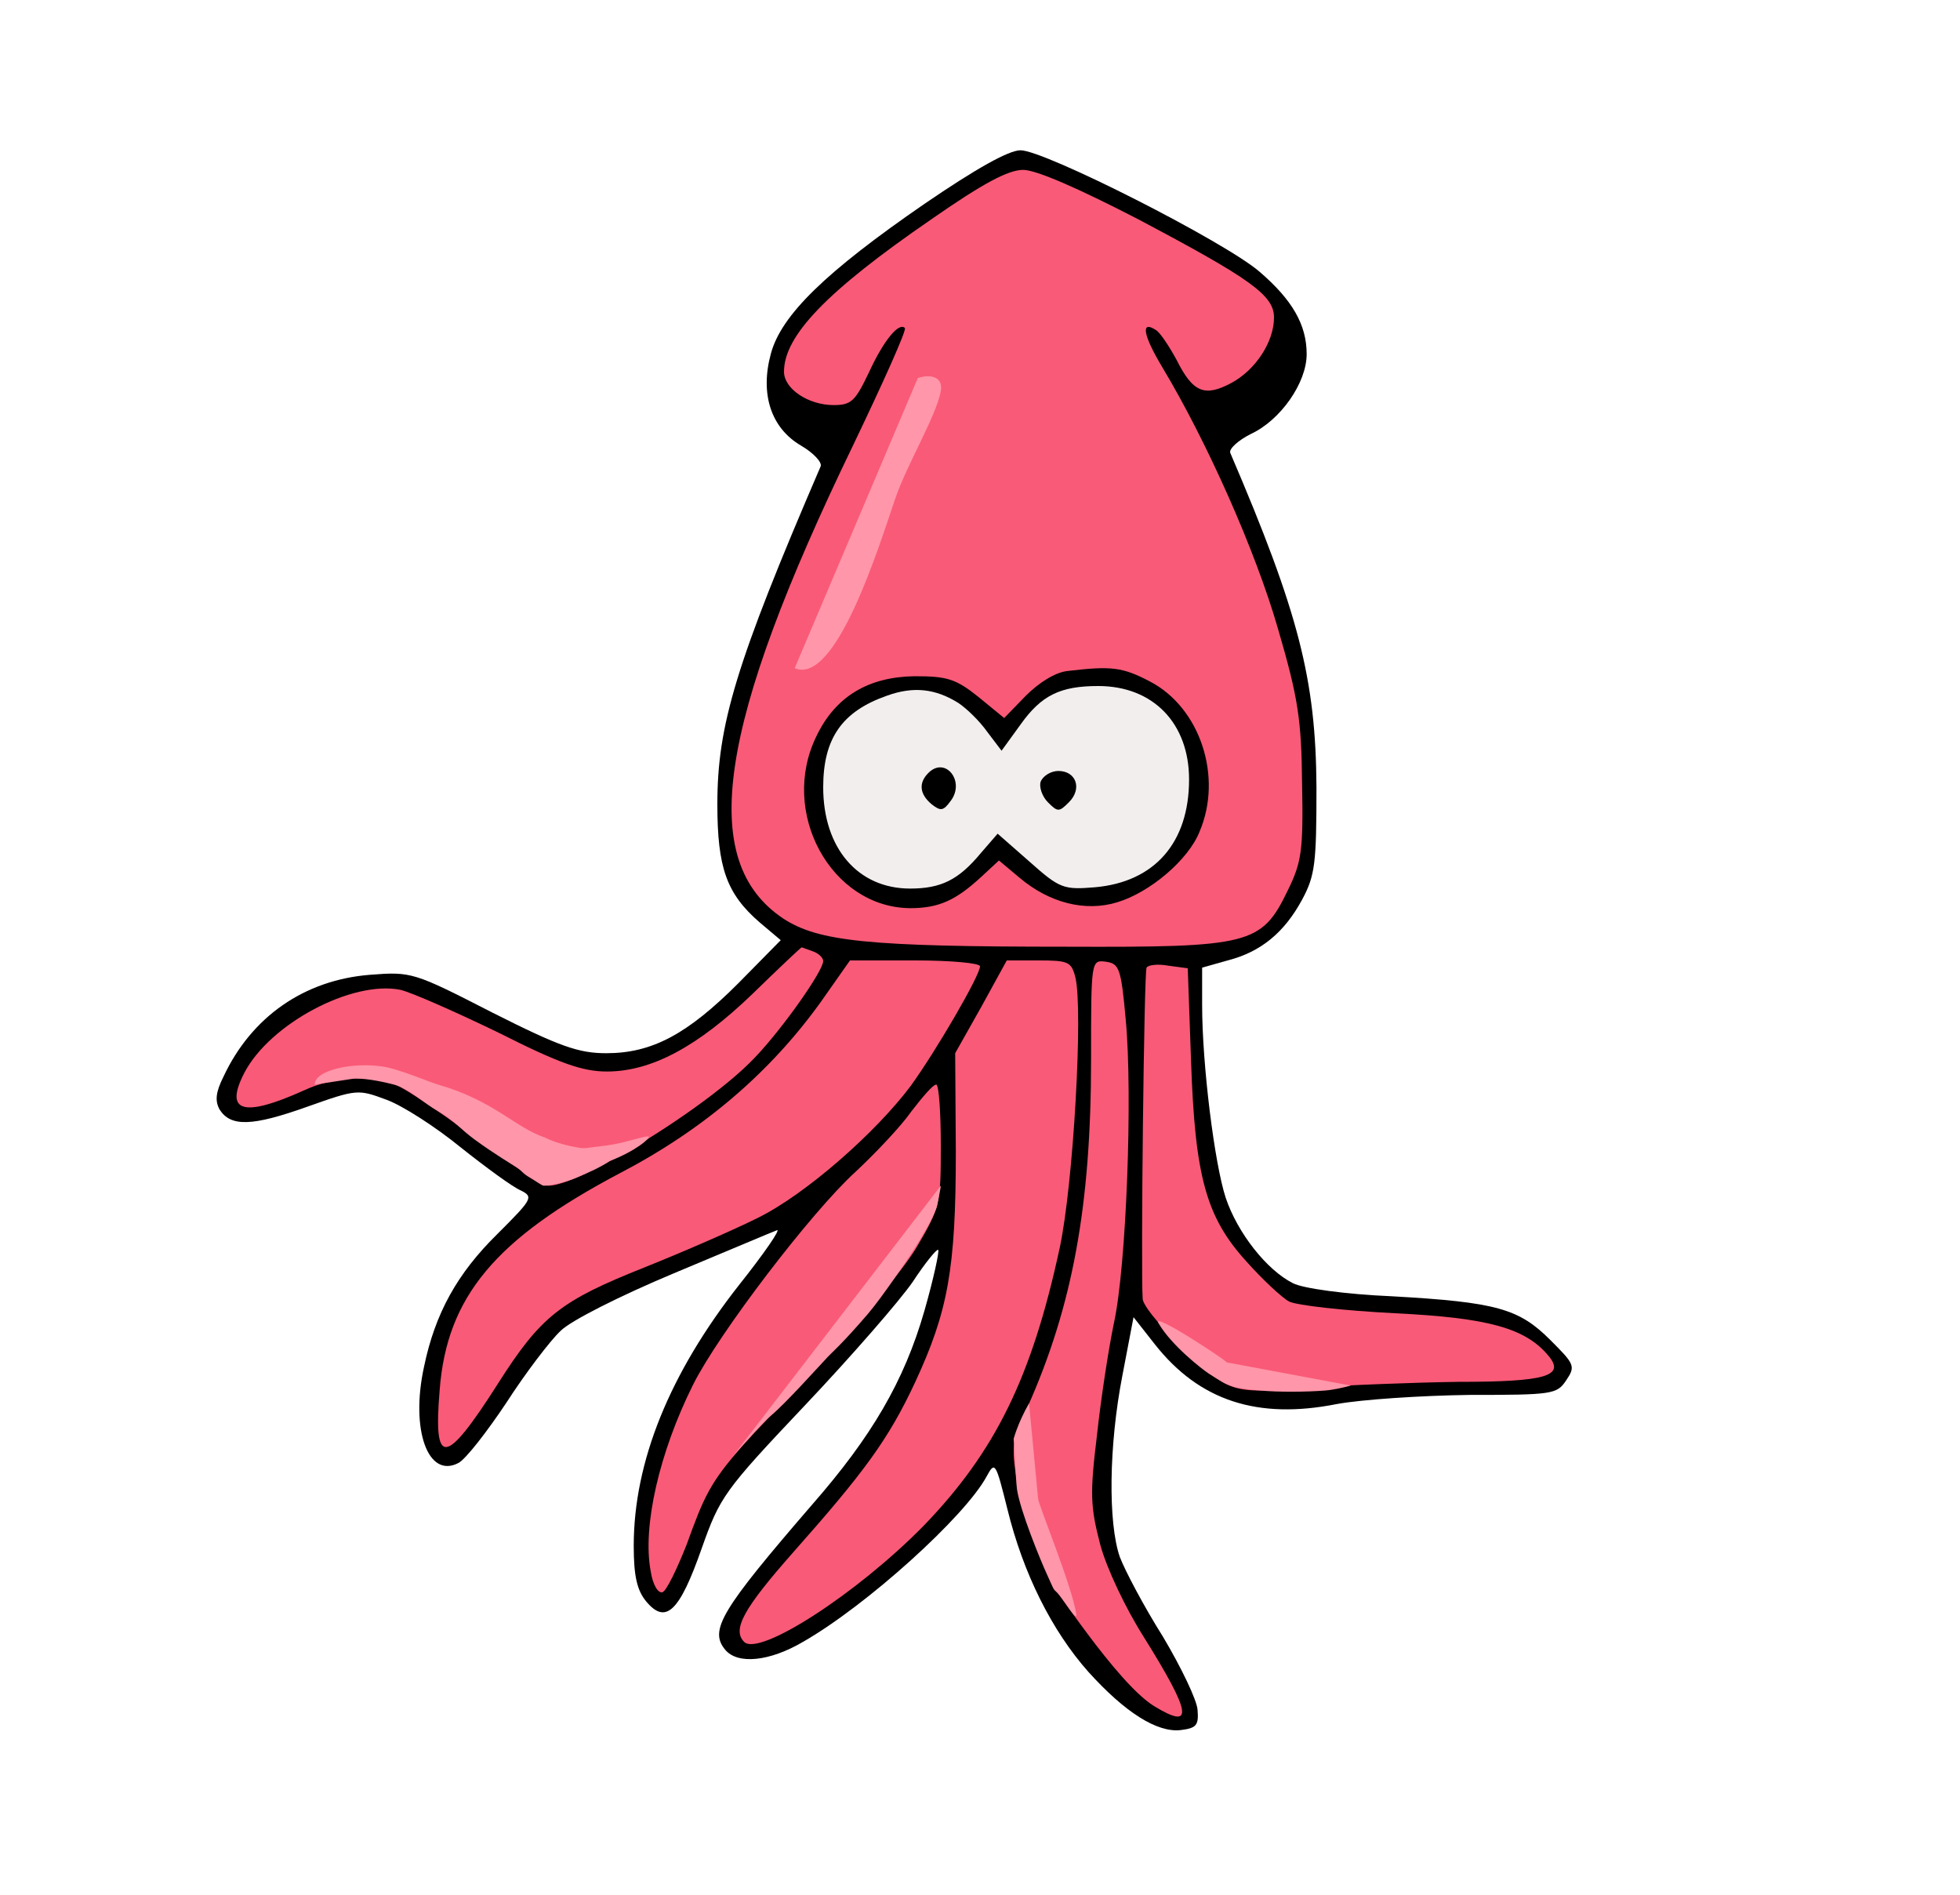
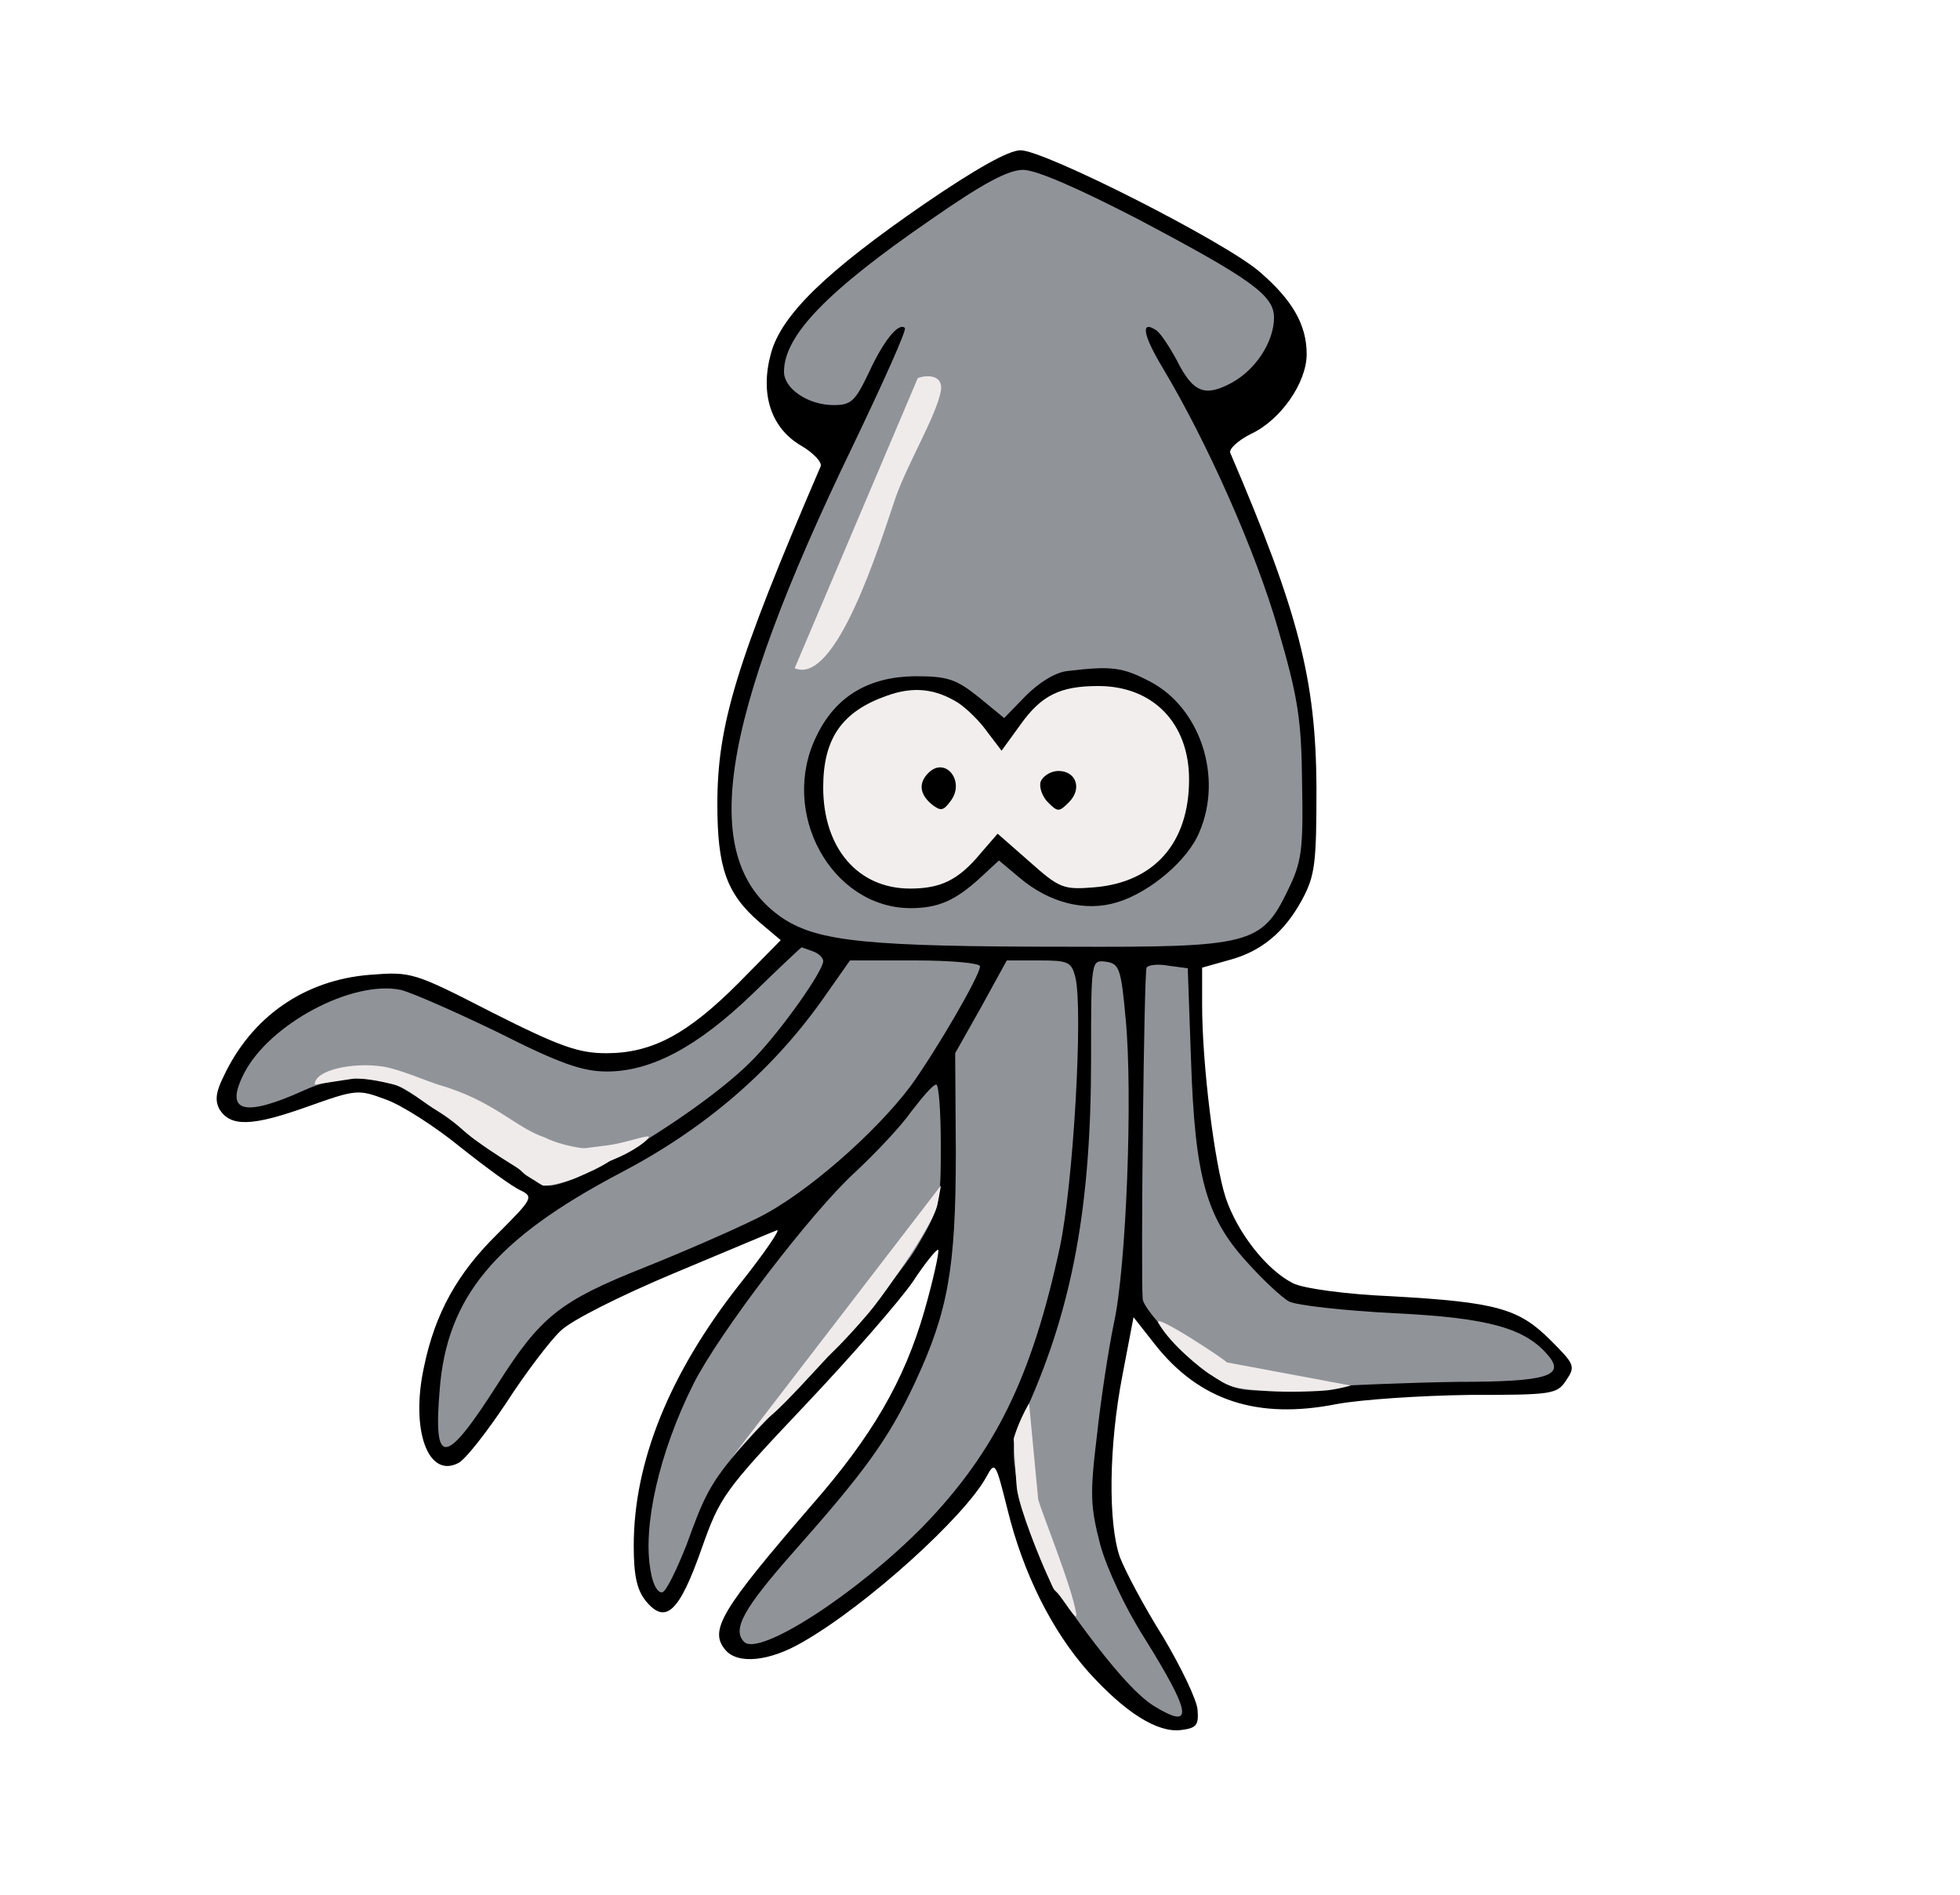
- <svg xmlns="http://www.w3.org/2000/svg" xmlns:ns1="http://vectornator.io" height="100%" style="fill-rule:evenodd;clip-rule:evenodd;stroke-linecap:round;stroke-linejoin:round;" xml:space="preserve" width="100%" version="1.1" viewBox="0 0 300 290">
-   <defs />
-   <g id="Untitled" ns1:layerName="Untitled">
-     <path d="M141.5+31.2C126.4+41.6+119.6+48.2+118+54.1C116.3+60.3+118+65.5+122.6+68.2C124.5+69.3+125.9+70.8+125.6+71.4C112.6+101.6+109.8+111+109.8+123.1C109.8+132.8+111.2+136.8+116.3+141.2L119.5+143.9L113+150.5C105.2+158.3+99.8+161.2+92.8+161.2C88.6+161.2+85.7+160.2+75.4+155C63.3+148.8+63+148.7+56.6+149.2C46.6+150+38.5+155.6+34.2+164.8C33+167.2+32.9+168.5+33.6+169.8C35.3+172.5+38.6+172.4+47+169.4C54.6+166.7+54.8+166.7+59.1+168.3C61.6+169.2+66.7+172.5+70.5+175.6C74.4+178.7+78.5+181.7+79.7+182.2C81.7+183.2+81.5+183.5+76.1+188.9C70+194.9+66.6+201+64.9+209.2C62.8+218.8+65.5+226.4+70.2+223.9C71.3+223.3+74.5+219.2+77.5+214.7C80.4+210.2+84.2+205.2+85.8+203.7C87.4+202.1+95+198.3+103.1+194.9C111+191.6+118.1+188.6+118.9+188.3C119.6+188+117+191.8+113.1+196.7C102.5+210.2+97+223.7+97+236.6C97+241.2+97.5+243.4+98.9+245.1C101.9+248.7+104+246.7+107.4+237C110.2+229.1+110.8+228.2+123.2+215.1C130.3+207.6+137.7+199.1+139.7+196.2C141.6+193.3+143.4+191.1+143.6+191.3C143.8+191.5+142.9+195.7+141.5+200.6C138.4+211.4+133.4+219.9+124.3+230.3C110.4+246.4+108.5+249.5+111+252.5C112.9+254.8+117.8+254.3+122.9+251.3C132.7+245.7+147.7+232.1+151+226C152.3+223.6+152.4+223.8+154.2+231C156.6+240.8+161+249.6+166.6+255.9C172.2+262.1+177.1+265.2+180.7+264.8C183.1+264.5+183.5+264.1+183.3+261.7C183.2+260.2+180.8+255.2+178+250.5C175.1+245.9+172.2+240.4+171.4+238.3C169.6+233.1+169.7+221.3+171.8+210.5L173.5+201.6L176.8+205.8C183.6+214.4+192.5+217.3+204.6+214.9C208.4+214.2+217.5+213.6+224.9+213.5C237.6+213.5+238.3+213.4+239.7+211.3C241.2+209.1+241+208.8+237.3+205.1C232.5+200.3+229.1+199.3+213+198.4C206+198.1+199.4+197.2+197.9+196.4C193.9+194.4+189.4+188.7+187.6+183.3C185.9+178.1+184+163+184+153.8L184+148.1L187.9+147C193+145.7+196.6+142.7+199.3+137.7C201.3+134+201.5+132.1+201.5+120.5C201.4+104+198.8+93.8+188.3+69.3C188.1+68.7+189.5+67.4+191.5+66.4C196+64.3+200+58.6+200+54.2C200+49.7+197.8+45.9+192.8+41.6C187.5+37+159.9+23+156.2+23C154.4+23+149.4+25.8+141.5+31.2Z" opacity="1" fill="#000000" />
-     <path d="M174.1+33.5C191.5+42.7+195+45.2+195+48.6C195+52.3+192.2+56.6+188.5+58.6C184.4+60.8+182.6+60.1+180.1+55.1C178.9+52.9+177.5+50.8+176.9+50.5C174.6+49+174.9+51.2+177.9+56.2C184.8+67.7+192.2+84.4+195.6+96.2C198.7+106.8+199.2+110.1+199.3+120C199.5+130.3+199.2+132+197.1+136.3C193.1+144.6+191.3+145+163.3+144.9C132.8+144.9+125.3+144.1+119.9+140.6C106.7+131.8+109.8+111.1+130.6+68.1C135.2+58.5+138.8+50.5+138.5+50.2C137.6+49.3+135.3+52+133+57C130.9+61.4+130.3+62+127.6+62C123.7+62+120+59.5+120+56.9C120+51.4+126.5+44.6+142.5+33.6C150.4+28.1+154.3+26+156.6+26C158.6+26+165+28.8+174.1+33.5Z" opacity="1" fill="#f95a77" />
-     <path d="M124.4+145.6C125.3+145.9+126+146.6+126+147.1C126+148.6+119.8+157.4+115.6+161.8C111.221+166.475+101.976+172.9+94.431+177.119C89.225+180.029+84.829+181.89+83.4+181.4C82.3+181+77.4+177.6+72.3+173.9C67.3+170.1+62+166.6+60.5+166C56.5+164.5+51+164.8+46.5+166.9C37.2+171.1+34.3+170.2+37.4+164.2C41.3+156.7+53.9+150+61.3+151.5C63+151.9+69.8+154.9+76.4+158.1C85.7+162.8+89.2+164+92.9+164C99.7+164+106.8+160.2+115.2+152.1C119.2+148.2+122.6+145+122.7+145C122.8+145+123.5+145.3+124.4+145.6Z" opacity="1" fill="#f95a77" />
-     <path d="M150+147.9C150+149.3+143.3+160.8+139.4+166.2C134+173.4+123.3+182.8+116+186.4C112.4+188.2+104.6+191.6+98.6+194C85.8+199.1+82.8+201.4+76.2+211.8C68.1+224.5+66.3+224.6+67.3+212.7C68.4+198.5+75.8+189.6+95+179.5C107.8+172.8+117.9+164.1+125.6+153.4L130.1+147L140.1+147C145.5+147+150+147.4+150+147.9Z" opacity="1" fill="#f95a77" />
-     <path d="M164.6+149.6C165.8+154.5+164.3+181.2+162.2+191C157.9+210.9+152.3+222.2+141.4+233.5C131.2+243.9+116.2+253.6+113.9+251.3C112+249.4+113.9+246.1+121.4+237.6C132.3+225.3+136+220.3+140.1+211.5C145.1+200.7+146.3+194.2+146.3+176.3L146.2+161.2L150.2+154.1L154.1+147L159+147C163.5+147+164+147.2+164.6+149.6Z" opacity="1" fill="#f95a77" />
-     <path d="M172.3+156C173.4+167.5+172.4+193.9+170.5+202.5C169.7+206.3+168.5+214.1+167.9+219.7C166.8+228.7+166.9+230.6+168.4+236.4C169.4+240.1+172.3+246.2+175.1+250.6C182.4+262.3+182.8+264.9+176.6+261.1C170.841+257.508+160.825+241.853+161.12+242.786C161.284+243.304+156.29+230.168+155.9+228C154.7+221.4+154.8+220.8+157.3+215.3C164.2+199.8+167+184.4+167+162.2C167+146.9+167+146.9+169.3+147.2C171.3+147.5+171.6+148.2+172.3+156Z" opacity="1" fill="#f95a77" />
-     <path d="M182.3+162.3C182.9+180.1+184.6+186.3+190.8+193.1C193.2+195.8+196.2+198.6+197.3+199.2C198.5+199.8+205.7+200.6+213.5+201C227.9+201.7+233.5+203.3+237+207.5C239.6+210.6+236.7+211.5+223.2+211.5C216.2+211.6+206+212+200.5+212.4C192.2+213.1+189.9+213+187.4+211.7C185.709+210.805+182.632+208.078+179.954+205.33C179.034+204.386+178.162+203.44+177.409+202.565C175.946+200.864+174.933+199.43+174.9+198.8C174.6+194.5+175.1+148.7+175.5+148.1C175.7+147.7+177.2+147.5+178.8+147.8L181.8+148.2C181.8+148.2+182.3+162.3+182.3+162.3Z" opacity="1" fill="#f95a77" />
-     <path d="M144+175.3C144+184.2+143.9+184.8+140.3+190.9C138.1+194.6+130.9+203.1+123.4+211C119.086+215.465+116.046+218.619+113.803+221.127C108.61+226.933+107.684+229.277+105.1+236.4C103.6+240.2+102+243.5+101.4+243.7C100.7+243.9+99.9+242.5+99.6+240.5C98.3+233.7+100.9+222.3+106.1+211.9C110+204.1+124.2+185.5+130.9+179.4C134+176.5+137.9+172.4+139.5+170.1C141.2+167.9+142.8+166+143.3+166C143.7+166+144+170.2+144+175.3Z" opacity="1" fill="#f95a77" />
-     <path d="M176+104.3C183.7+108.3+187.2+118.9+183.6+127.3C181.9+131.6+176+136.6+171+138.1C166.1+139.6+160.6+138.2+156+134.3L152.9+131.7L150.2+134.2C146.3+137.8+143.7+139+139.3+139C127.2+138.9+119.2+124.3+125+112.6C127.9+106.6+132.9+103.6+140+103.5C145+103.5+146.3+103.9+149.8+106.7L153.7+109.9L157+106.5C159+104.5+161.5+102.9+163.4+102.7C170.1+101.9+171.8+102.1+176+104.3Z" opacity="1" fill="#000000" />
-     <path d="M135.7+106.5C128.9+108.9+126+113+126+120.5C126+129.8+131.3+136+139.3+136C144+136+146.7+134.7+150.1+130.6L152.7+127.6L157.6+131.9C162.2+136+162.8+136.2+167.6+135.8C176.7+135+182+129+182+119.3C182+110.7+176.5+105+168.1+105C162.3+105+159.4+106.4+156.2+110.9L153.3+114.9L151.1+112C149.9+110.3+147.9+108.4+146.7+107.6C143.2+105.4+139.8+105+135.7+106.5Z" opacity="1" fill="#f2eeee" />
-     <path d="M142.1+118.3C140.6+119.8+140.7+121.5+142.6+123.1C144+124.2+144.4+124.1+145.5+122.6C147.8+119.6+144.7+115.7+142.1+118.3ZM159.3+119.6C159+120.4+159.5+121.9+160.4+122.8C161.9+124.3+162.1+124.3+163.6+122.8C165.7+120.7+164.7+118+162+118C160.9+118+159.7+118.7+159.3+119.6Z" opacity="1" fill="#000000" />
-     <path d="M206.76+212.07C205.53+212.398+204.064+212.731+202.798+212.83C200.031+213.047+195.747+213.092+192.932+212.83C188.81+212.448+188.338+212.412+185.02+210.239C183.936+209.528+179.284+205.909+177.312+202.508C176.232+200.645+187.772+208.265+187.772+208.521" opacity="1" fill="#ff96a9" />
-     <path d="M187.772+233.565C216.171+239.035+216.171+239.035+187.772+233.565" opacity="1" fill="#ff3f62" />
-     <path d="M158.899+229.412C158.947+230.279+164.136+242.917+164.729+247.015C164.952+248.557+162.683+244.579+161.758+243.719C161.135+243.14+161.339+243.331+160.25+240.969C159.248+238.794+156.155+231.262+155.663+227.956C155.561+227.27+155.378+224.226+155.261+222.165C155.198+221.043+155.154+220.213+155.154+220.213C155.154+220.213+155.78+217.797+157.507+214.783" opacity="1" fill="#ff96a9" />
-     <path d="M140.478+190.103C137.627+191.45+136.291+195.315+134.212+197.406" opacity="1" fill="#ff3f62" />
-     <path d="M48.169+166C48.134+163.806+53.921+162.537+58.577+163.239C61.112+163.621+65.692+165.608+67.049+166C75.676+168.492+78.806+172.554+83.366+174.088C85.294+175.055+87.527+175.477+88.528+175.648C89.629+175.837+89.541+175.709+92.884+175.314C95.448+175.011+99.026+173.705+99.289+173.968C99.551+174.23+97.191+176.226+93.282+177.717C92.072+178.575+90.109+179.462+88.265+180.243C86.816+180.857+84.483+181.478+83.242+181.478C82.933+181.478+81.996+180.751+81.103+180.243C79.946+179.585+79.779+179.07+79.035+178.628C78.593+178.365+75.693+176.642+72.63+174.401C70.444+172.801+69.524+171.48+67.049+170.079C64.728+168.765+62.528+166.569+60.289+166C59.091+165.695+56.437+165.055+54.259+165.072" opacity="1" fill="#ff96a9" />
-     <path d="M144+181.478C144.052+181.498+143.538+183.985+143.505+184.239C143.257+186.188+139.12+192.407+139.12+192.407C139.12+192.407+135.1+198.469+132.811+201.137C129.018+205.555+127.213+207.137+126.765+207.612C124.996+209.492+120.21+214.831+118.075+216.604C116.341+218.044+111.973+223.095+111.973+223.15" opacity="1" fill="#ff96a9" />
-     <path d="M140.478+57.868C142.007+57.306+144.453+57.416+144+59.882C143.309+63.645+138.802+71.135+137.049+76.259C134.638+83.305+127.989+105+121.634+102.27" opacity="1" fill="#ff96a9" />
+ <svg xmlns="http://www.w3.org/2000/svg" width="300px" height="290px" viewBox="0 0 300 290" version="1.1">
+   <g id="Untitled">
+     <path id="Path" d="M141.5 31.2 C126.4 41.6 119.6 48.2 118 54.1 116.3 60.3 118 65.5 122.6 68.2 124.5 69.3 125.9 70.8 125.6 71.4 112.6 101.6 109.8 111 109.8 123.1 109.8 132.8 111.2 136.8 116.3 141.2 L119.5 143.9 113 150.5 C105.2 158.3 99.8 161.2 92.8 161.2 88.6 161.2 85.7 160.2 75.4 155 63.3 148.8 63 148.7 56.6 149.2 46.6 150 38.5 155.6 34.2 164.8 33 167.2 32.9 168.5 33.6 169.8 35.3 172.5 38.6 172.4 47 169.4 54.6 166.7 54.8 166.7 59.1 168.3 61.6 169.2 66.7 172.5 70.5 175.6 74.4 178.7 78.5 181.7 79.7 182.2 81.7 183.2 81.5 183.5 76.1 188.9 70 194.9 66.6 201 64.9 209.2 62.8 218.8 65.5 226.4 70.2 223.9 71.3 223.3 74.5 219.2 77.5 214.7 80.4 210.2 84.2 205.2 85.8 203.7 87.4 202.1 95 198.3 103.1 194.9 111 191.6 118.1 188.6 118.9 188.3 119.6 188 117 191.8 113.1 196.7 102.5 210.2 97 223.7 97 236.6 97 241.2 97.5 243.4 98.9 245.1 101.9 248.7 104 246.7 107.4 237 110.2 229.1 110.8 228.2 123.2 215.1 130.3 207.6 137.7 199.1 139.7 196.2 141.6 193.3 143.4 191.1 143.6 191.3 143.8 191.5 142.9 195.7 141.5 200.6 138.4 211.4 133.4 219.9 124.3 230.3 110.4 246.4 108.5 249.5 111 252.5 112.9 254.8 117.8 254.3 122.9 251.3 132.7 245.7 147.7 232.1 151 226 152.3 223.6 152.4 223.8 154.2 231 156.6 240.8 161 249.6 166.6 255.9 172.2 262.1 177.1 265.2 180.7 264.8 183.1 264.5 183.5 264.1 183.3 261.7 183.2 260.2 180.8 255.2 178 250.5 175.1 245.9 172.2 240.4 171.4 238.3 169.6 233.1 169.7 221.3 171.8 210.5 L173.5 201.6 176.8 205.8 C183.6 214.4 192.5 217.3 204.6 214.9 208.4 214.2 217.5 213.6 224.9 213.5 237.6 213.5 238.3 213.4 239.7 211.3 241.2 209.1 241 208.8 237.3 205.1 232.5 200.3 229.1 199.3 213 198.4 206 198.1 199.4 197.2 197.9 196.4 193.9 194.4 189.4 188.7 187.6 183.3 185.9 178.1 184 163 184 153.8 L184 148.1 187.9 147 C193 145.7 196.6 142.7 199.3 137.7 201.3 134 201.5 132.1 201.5 120.5 201.4 104 198.8 93.8 188.3 69.3 188.1 68.7 189.5 67.4 191.5 66.4 196 64.3 200 58.6 200 54.2 200 49.7 197.8 45.9 192.8 41.6 187.5 37 159.9 23 156.2 23 154.4 23 149.4 25.8 141.5 31.2 Z" fill="#000000" fill-opacity="1" stroke="none" />
+     <path id="Path-1" d="M174.1 33.5 C191.5 42.7 195 45.2 195 48.6 195 52.3 192.2 56.6 188.5 58.6 184.4 60.8 182.6 60.1 180.1 55.1 178.9 52.9 177.5 50.8 176.9 50.5 174.6 49 174.9 51.2 177.9 56.2 184.8 67.7 192.2 84.4 195.6 96.2 198.7 106.8 199.2 110.1 199.3 120 199.5 130.3 199.2 132 197.1 136.3 193.1 144.6 191.3 145 163.3 144.9 132.8 144.9 125.3 144.1 119.9 140.6 106.7 131.8 109.8 111.1 130.6 68.1 135.2 58.5 138.8 50.5 138.5 50.2 137.6 49.3 135.3 52 133 57 130.9 61.4 130.3 62 127.6 62 123.7 62 120 59.5 120 56.9 120 51.4 126.5 44.6 142.5 33.6 150.4 28.1 154.3 26 156.6 26 158.6 26 165 28.8 174.1 33.5 Z" fill="#909499" fill-opacity="1" stroke="none" />
+     <path id="Path-2" d="M124.4 145.6 C125.3 145.9 126 146.6 126 147.1 126 148.6 119.8 157.4 115.6 161.8 111.221 166.475 101.976 172.9 94.431 177.119 89.225 180.029 84.829 181.89 83.4 181.4 82.3 181 77.4 177.6 72.3 173.9 67.3 170.1 62 166.6 60.5 166 56.5 164.5 51 164.8 46.5 166.9 37.2 171.1 34.3 170.2 37.4 164.2 41.3 156.7 53.9 150 61.3 151.5 63 151.9 69.8 154.9 76.4 158.1 85.7 162.8 89.2 164 92.9 164 99.7 164 106.8 160.2 115.2 152.1 119.2 148.2 122.6 145 122.7 145 122.8 145 123.5 145.3 124.4 145.6 Z" fill="#909499" fill-opacity="1" stroke="none" />
+     <path id="Path-3" d="M150 147.9 C150 149.3 143.3 160.8 139.4 166.2 134 173.4 123.3 182.8 116 186.4 112.4 188.2 104.6 191.6 98.6 194 85.8 199.1 82.8 201.4 76.2 211.8 68.1 224.5 66.3 224.6 67.3 212.7 68.4 198.5 75.8 189.6 95 179.5 107.8 172.8 117.9 164.1 125.6 153.4 L130.1 147 140.1 147 C145.5 147 150 147.4 150 147.9 Z" fill="#909499" fill-opacity="1" stroke="none" />
+     <path id="Path-4" d="M164.6 149.6 C165.8 154.5 164.3 181.2 162.2 191 157.9 210.9 152.3 222.2 141.4 233.5 131.2 243.9 116.2 253.6 113.9 251.3 112 249.4 113.9 246.1 121.4 237.6 132.3 225.3 136 220.3 140.1 211.5 145.1 200.7 146.3 194.2 146.3 176.3 L146.2 161.2 150.2 154.1 154.1 147 159 147 C163.5 147 164 147.2 164.6 149.6 Z" fill="#909499" fill-opacity="1" stroke="none" />
+     <path id="Path-5" d="M172.3 156 C173.4 167.5 172.4 193.9 170.5 202.5 169.7 206.3 168.5 214.1 167.9 219.7 166.8 228.7 166.9 230.6 168.4 236.4 169.4 240.1 172.3 246.2 175.1 250.6 182.4 262.3 182.8 264.9 176.6 261.1 170.841 257.508 160.825 241.853 161.12 242.786 161.284 243.304 156.29 230.168 155.9 228 154.7 221.4 154.8 220.8 157.3 215.3 164.2 199.8 167 184.4 167 162.2 167 146.9 167 146.9 169.3 147.2 171.3 147.5 171.6 148.2 172.3 156 Z" fill="#909499" fill-opacity="1" stroke="none" />
+     <path id="Path-6" d="M182.3 162.3 C182.9 180.1 184.6 186.3 190.8 193.1 193.2 195.8 196.2 198.6 197.3 199.2 198.5 199.8 205.7 200.6 213.5 201 227.9 201.7 233.5 203.3 237 207.5 239.6 210.6 236.7 211.5 223.2 211.5 216.2 211.6 206 212 200.5 212.4 192.2 213.1 189.9 213 187.4 211.7 185.709 210.805 182.632 208.078 179.954 205.33 179.034 204.386 178.162 203.44 177.409 202.565 175.946 200.864 174.933 199.43 174.9 198.8 174.6 194.5 175.1 148.7 175.5 148.1 175.7 147.7 177.2 147.5 178.8 147.8 L181.8 148.2 C181.8 148.2 182.3 162.3 182.3 162.3 Z" fill="#909499" fill-opacity="1" stroke="none" />
+     <path id="Path-7" d="M144 175.3 C144 184.2 143.9 184.8 140.3 190.9 138.1 194.6 130.9 203.1 123.4 211 119.086 215.465 116.046 218.619 113.803 221.127 108.61 226.933 107.684 229.277 105.1 236.4 103.6 240.2 102 243.5 101.4 243.7 100.7 243.9 99.9 242.5 99.6 240.5 98.3 233.7 100.9 222.3 106.1 211.9 110 204.1 124.2 185.5 130.9 179.4 134 176.5 137.9 172.4 139.5 170.1 141.2 167.9 142.8 166 143.3 166 143.7 166 144 170.2 144 175.3 Z" fill="#909499" fill-opacity="1" stroke="none" />
+     <path id="Path-8" d="M176 104.3 C183.7 108.3 187.2 118.9 183.6 127.3 181.9 131.6 176 136.6 171 138.1 166.1 139.6 160.6 138.2 156 134.3 L152.9 131.7 150.2 134.2 C146.3 137.8 143.7 139 139.3 139 127.2 138.9 119.2 124.3 125 112.6 127.9 106.6 132.9 103.6 140 103.5 145 103.5 146.3 103.9 149.8 106.7 L153.7 109.9 157 106.5 C159 104.5 161.5 102.9 163.4 102.7 170.1 101.9 171.8 102.1 176 104.3 Z" fill="#000000" fill-opacity="1" stroke="none" />
+     <path id="Path-9" d="M135.7 106.5 C128.9 108.9 126 113 126 120.5 126 129.8 131.3 136 139.3 136 144 136 146.7 134.7 150.1 130.6 L152.7 127.6 157.6 131.9 C162.2 136 162.8 136.2 167.6 135.8 176.7 135 182 129 182 119.3 182 110.7 176.5 105 168.1 105 162.3 105 159.4 106.4 156.2 110.9 L153.3 114.9 151.1 112 C149.9 110.3 147.9 108.4 146.7 107.6 143.2 105.4 139.8 105 135.7 106.5 Z" fill="#f2eeee" fill-opacity="1" stroke="none" />
+     <path id="Path-10" d="M142.1 118.3 C140.6 119.8 140.7 121.5 142.6 123.1 144 124.2 144.4 124.1 145.5 122.6 147.8 119.6 144.7 115.7 142.1 118.3 Z M159.3 119.6 C159 120.4 159.5 121.9 160.4 122.8 161.9 124.3 162.1 124.3 163.6 122.8 165.7 120.7 164.7 118 162 118 160.9 118 159.7 118.7 159.3 119.6 Z" fill="#000000" fill-opacity="1" stroke="none" />
+     <path id="Path-11" d="M206.76 212.07 C205.53 212.398 204.064 212.731 202.798 212.83 200.031 213.047 195.747 213.092 192.932 212.83 188.81 212.448 188.338 212.412 185.02 210.239 183.936 209.528 179.284 205.909 177.312 202.508 176.232 200.645 187.772 208.265 187.772 208.521" fill="#f0ebeb" fill-opacity="1" stroke="none" />
+     <path id="Path-12" d="M187.772 233.565 C216.171 239.035 216.171 239.035 187.772 233.565" fill="#ff3f62" fill-opacity="1" stroke="none" />
+     <path id="Path-13" d="M158.899 229.412 C158.947 230.279 164.136 242.917 164.729 247.015 164.952 248.557 162.683 244.579 161.758 243.719 161.135 243.14 161.339 243.331 160.25 240.969 159.248 238.794 156.155 231.262 155.663 227.956 155.561 227.27 155.378 224.226 155.261 222.165 155.198 221.043 155.154 220.213 155.154 220.213 155.154 220.213 155.78 217.797 157.507 214.783" fill="#f0ebeb" fill-opacity="1" stroke="none" />
+     <path id="Path-14" d="M140.478 190.103 C137.627 191.45 136.291 195.315 134.212 197.406" fill="#ff3f62" fill-opacity="1" stroke="none" />
+     <path id="Path-15" d="M48.169 166 C48.134 163.806 53.921 162.537 58.577 163.239 61.112 163.621 65.692 165.608 67.049 166 75.676 168.492 78.806 172.554 83.366 174.088 85.294 175.055 87.527 175.477 88.528 175.648 89.629 175.837 89.541 175.709 92.884 175.314 95.448 175.011 99.026 173.705 99.289 173.968 99.551 174.23 97.191 176.226 93.282 177.717 92.072 178.575 90.108 179.462 88.265 180.243 86.816 180.857 84.483 181.478 83.242 181.478 82.933 181.478 81.996 180.751 81.103 180.243 79.946 179.585 79.779 179.07 79.035 178.628 78.593 178.365 75.693 176.642 72.63 174.401 70.444 172.801 69.524 171.48 67.049 170.079 64.728 168.765 62.528 166.569 60.289 166 59.091 165.695 56.437 165.055 54.259 165.072" fill="#f0ebeb" fill-opacity="1" stroke="none" />
+     <path id="Path-16" d="M144 181.478 C144.052 181.498 143.538 183.985 143.505 184.239 143.257 186.188 139.12 192.407 139.12 192.407 139.12 192.407 135.1 198.469 132.811 201.137 129.018 205.555 127.213 207.137 126.765 207.612 124.996 209.492 120.21 214.831 118.075 216.604 116.341 218.044 111.973 223.095 111.973 223.15" fill="#f0ebeb" fill-opacity="1" stroke="none" />
+     <path id="Path-17" d="M140.478 57.868 C142.007 57.306 144.453 57.416 144 59.882 143.309 63.645 138.802 71.135 137.049 76.259 134.638 83.305 127.989 105 121.634 102.27" fill="#f0ebeb" fill-opacity="1" stroke="none" />
  </g>
</svg>
